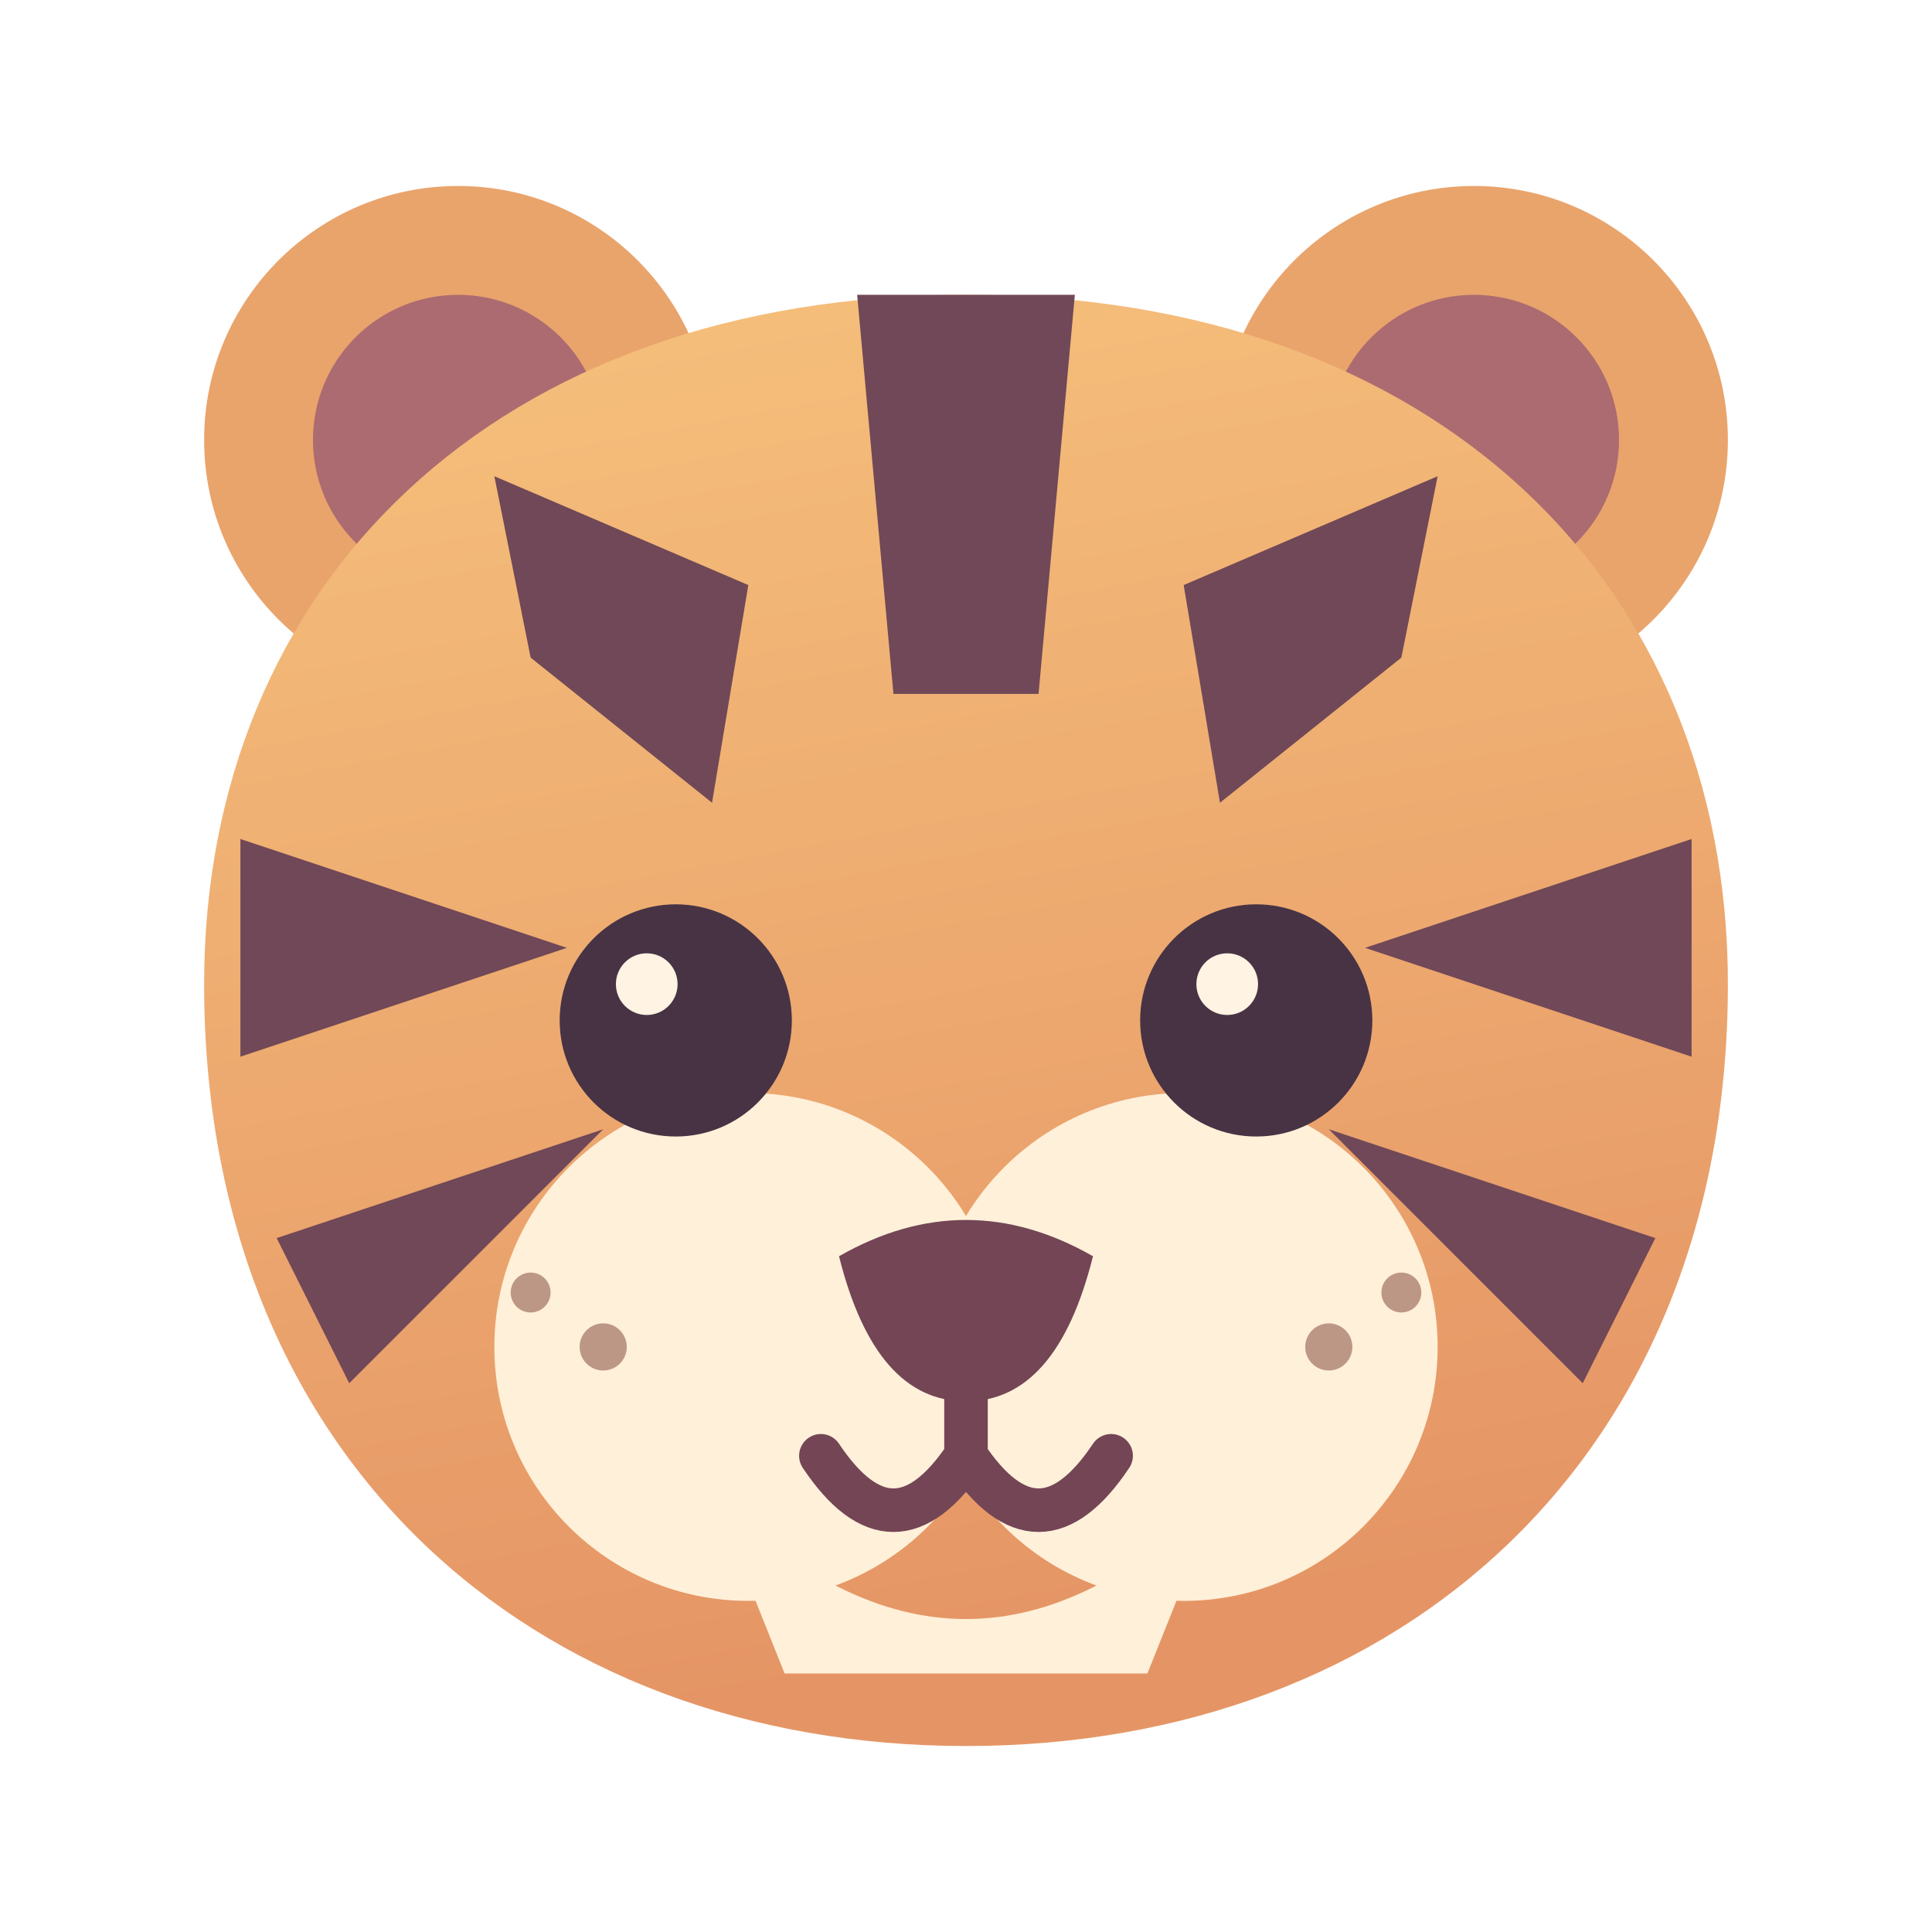
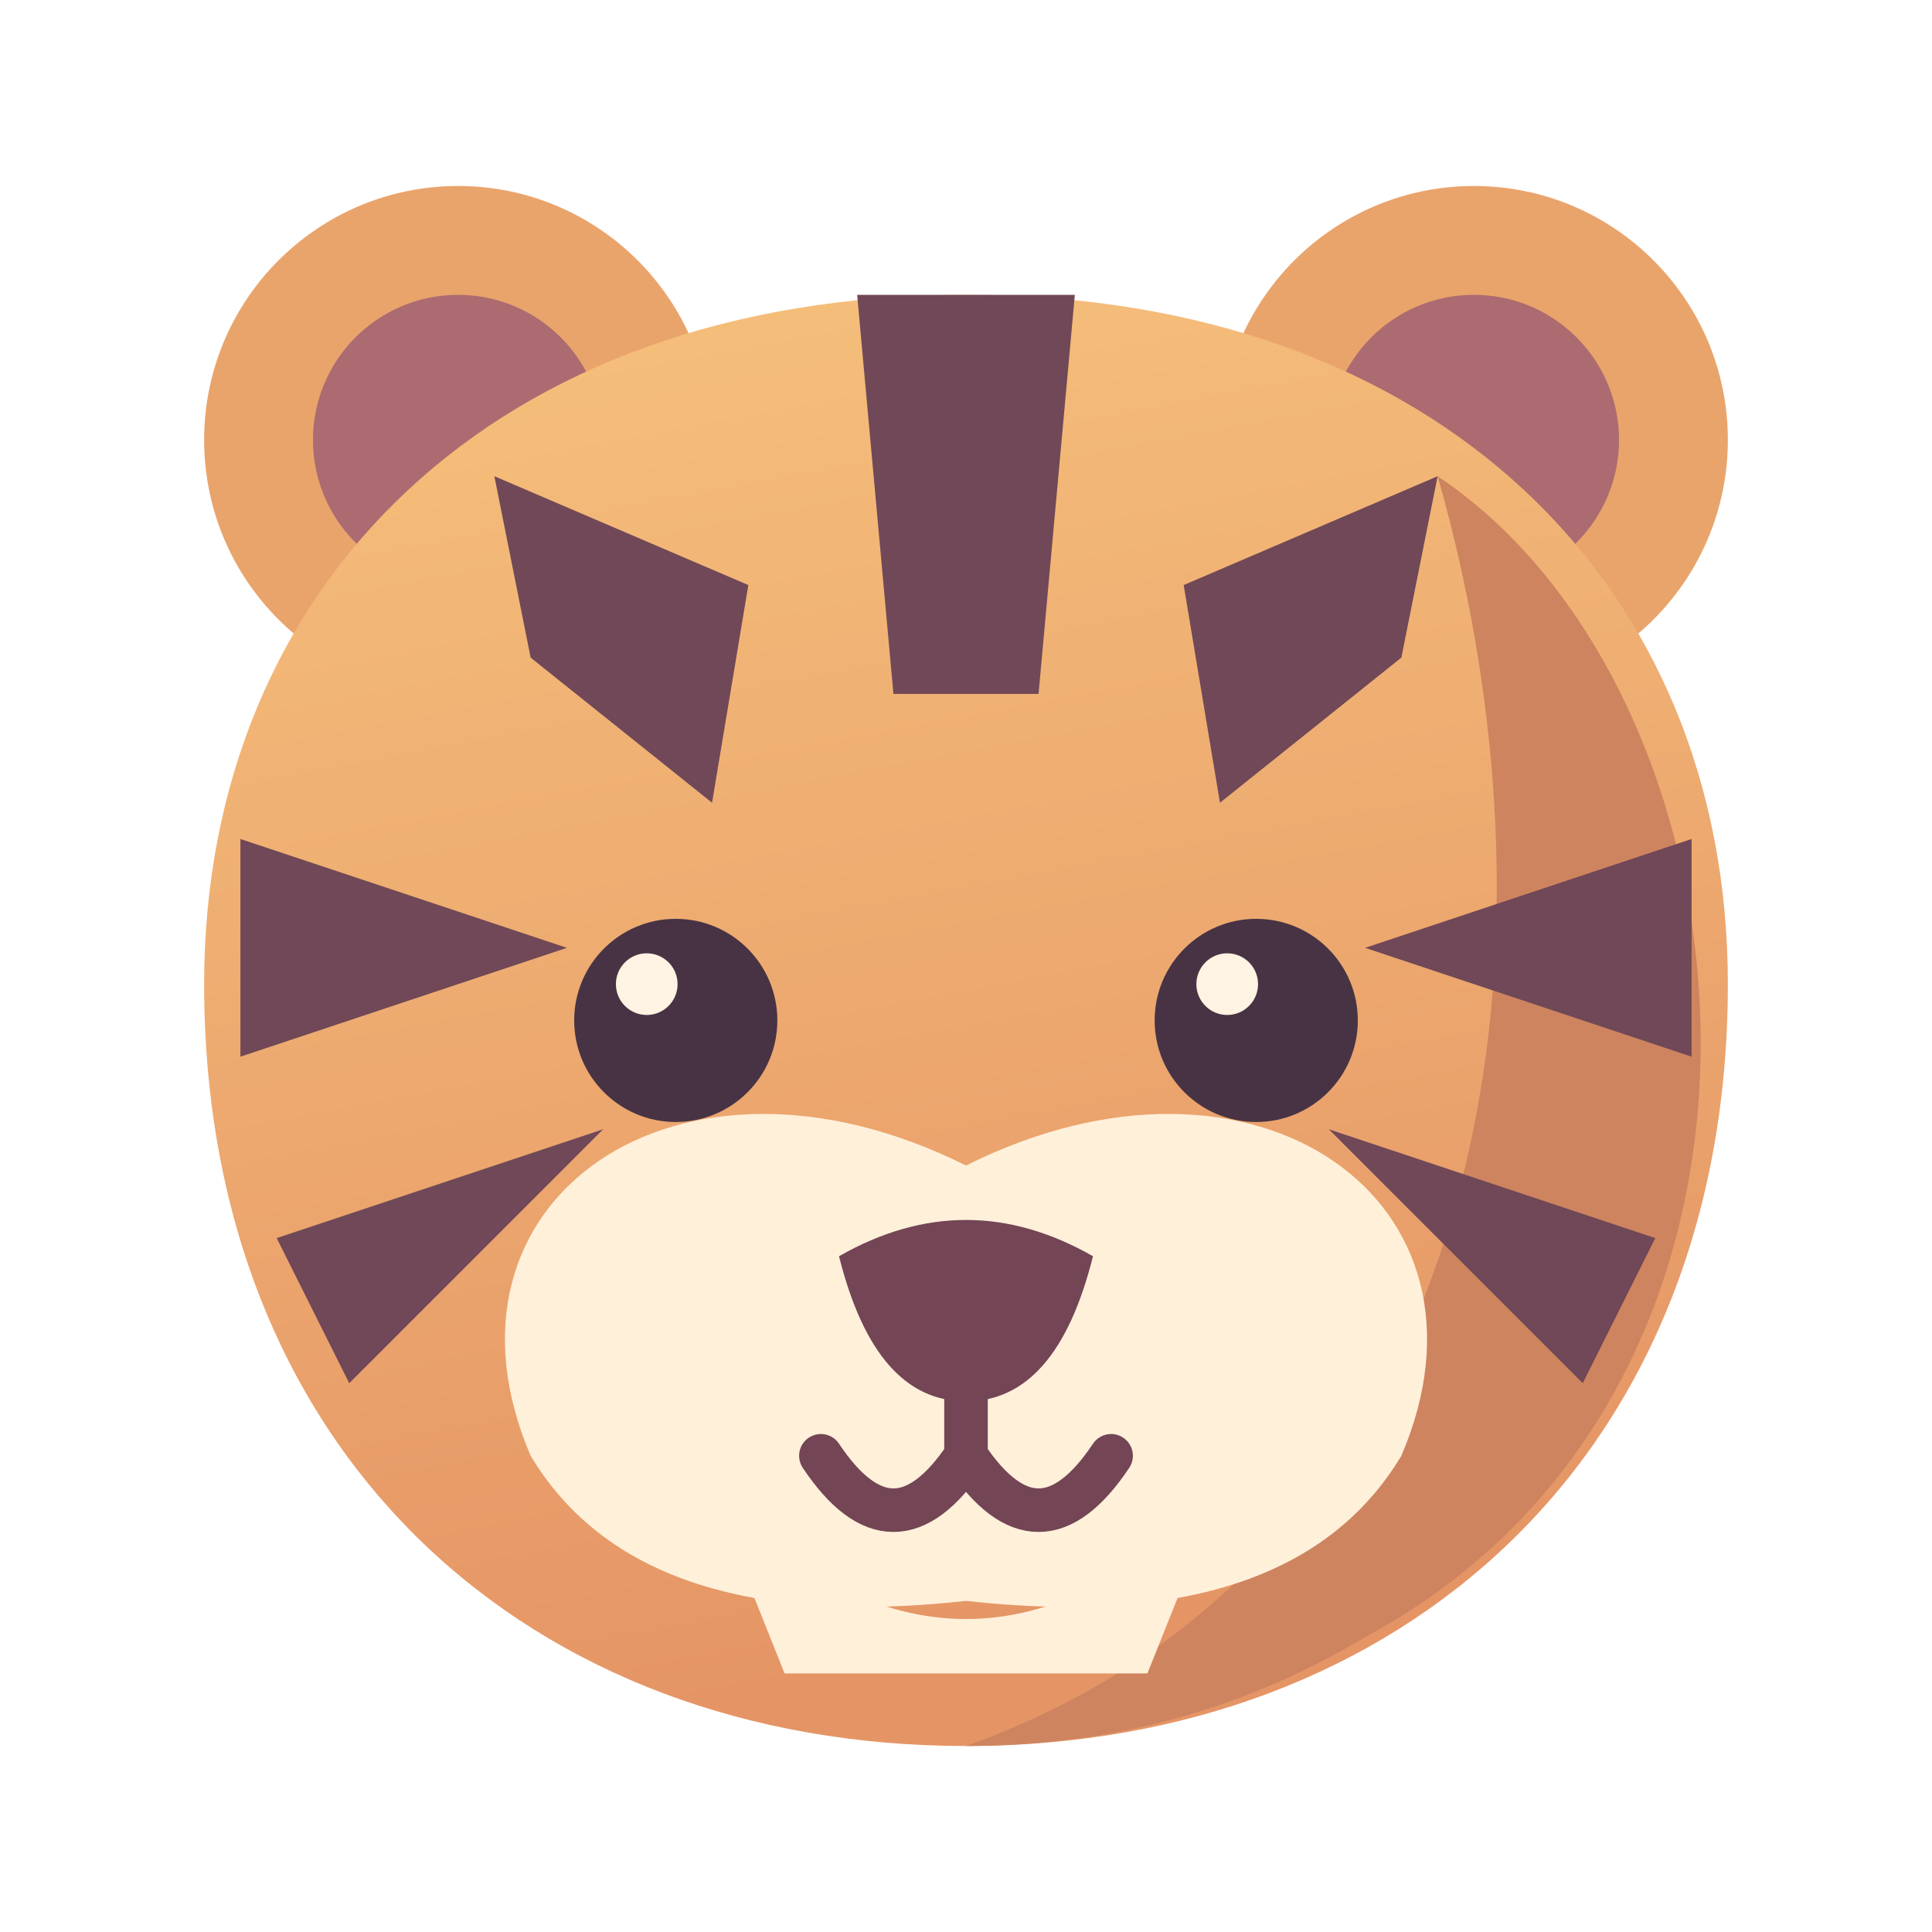
<svg xmlns="http://www.w3.org/2000/svg" width="64" height="64" viewBox="0 0 64 64">
-   <g id="frameless-artwork" transform="translate(-6.458336 -7.059247) scale(1.201823)">
+   <g id="frameless-artwork" transform="translate(-6.457546 -7.058445) scale(1.201798)">
    <defs>
      <linearGradient id="enamel" x1="0" y1="0" x2=".6" y2="1">
-         <stop stop-color="#f5c3ca" />
+         <stop stop-color="#f4c8d7" />
        <stop offset=".4" stop-color="#e88bb6" />
-         <stop offset="1" stop-color="#a4688f" />
+         <stop offset="1" stop-color="#b94e87" />
      </linearGradient>
      <linearGradient id="ink" x1="0" y1="0" x2="1" y2="1">
-         <stop stop-color="#f3b6c0" />
+         <stop stop-color="#f4c8d7" />
        <stop offset=".6" stop-color="#e56ea1" />
-         <stop offset="1" stop-color="#a25682" />
+         <stop offset="1" stop-color="#b39bd9" />
      </linearGradient>
      <linearGradient id="gem" x1="0" y1="0" x2="1" y2="1">
-         <stop stop-color="#ceb7cc" />
+         <stop stop-color="#d9c3f2" />
        <stop offset=".5" stop-color="#9272ba" />
-         <stop offset="1" stop-color="#6e5991" />
+         <stop offset="1" stop-color="#71385f" />
      </linearGradient>
    </defs>
    <g stroke-linecap="round" stroke-linejoin="round" />
    <defs>
-       <linearGradient id="tiger-fur" x1="0" y1="0" x2=".2" y2="1">
-         <stop stop-color="#f6c17c" />
-         <stop offset="1" stop-color="#e59565" />
+       <linearGradient id="s-paper" gradientUnits="userSpaceOnUse" x1="15" y1="8" x2="43" y2="58">
+         <stop stop-color="#fff0da" />
+         <stop offset="1" stop-color="#d7cbd3" />
+       </linearGradient>
+       <linearGradient id="s-jade" gradientUnits="userSpaceOnUse" x1="15" y1="8" x2="43" y2="58">
+         <stop stop-color="#88cdb9" />
+         <stop offset="1" stop-color="#44878c" />
+       </linearGradient>
+       <linearGradient id="s-blue" gradientUnits="userSpaceOnUse" x1="15" y1="8" x2="43" y2="58">
+         <stop stop-color="#9ab8d8" />
+         <stop offset="1" stop-color="#5d74a5" />
+       </linearGradient>
+       <linearGradient id="s-violet" gradientUnits="userSpaceOnUse" x1="15" y1="8" x2="43" y2="58">
+         <stop stop-color="#b3a1d9" />
+         <stop offset="1" stop-color="#8274a9" />
+       </linearGradient>
+       <linearGradient id="s-rose" gradientUnits="userSpaceOnUse" x1="15" y1="8" x2="43" y2="58">
+         <stop stop-color="#eca2bc" />
+         <stop offset="1" stop-color="#b66696" />
+       </linearGradient>
+       <linearGradient id="s-copper" gradientUnits="userSpaceOnUse" x1="15" y1="8" x2="43" y2="58">
+         <stop stop-color="#f0c582" />
+         <stop offset="1" stop-color="#d59965" />
+       </linearGradient>
+       <linearGradient id="s-steel" gradientUnits="userSpaceOnUse" x1="15" y1="8" x2="43" y2="58">
+         <stop stop-color="#cbd9d9" />
+         <stop offset="1" stop-color="#8298b0" />
+       </linearGradient>
+       <linearGradient id="s-coral" gradientUnits="userSpaceOnUse" x1="15" y1="8" x2="43" y2="58">
+         <stop stop-color="#ef9b83" />
+         <stop offset="1" stop-color="#cc697c" />
+       </linearGradient>
+       <linearGradient id="screen-glass" gradientUnits="userSpaceOnUse" x1="32" y1="10" x2="32" y2="45">
+         <stop stop-color="#42516c" />
+         <stop offset="1" stop-color="#29283e" />
+       </linearGradient>
+       <linearGradient id="rubber-handle" gradientUnits="userSpaceOnUse" x1="32" y1="8" x2="32" y2="24">
+         <stop stop-color="#ee9c91" />
+         <stop offset=".45" stop-color="#e87f8d" />
+         <stop offset="1" stop-color="#b85c7b" />
      </linearGradient>
    </defs>
-     <g data-material="authored">
-       <circle cx="18" cy="18" r="7" fill="#e9a46c" />
-       <circle cx="46" cy="18" r="7" fill="#e9a46c" />
-       <circle cx="18" cy="18" r="4" fill="#ac6b70" />
-       <circle cx="46" cy="18" r="4" fill="#ac6b70" />
-       <path d="M32 14c-13 0-21 8-21 19 0 13 9 21 21 21s21-8 21-21c0-11-8-19-21-19Z" fill="url(#tiger-fur)" />
-       <path d="M29 14h6l-1 11h-4Z" fill="#704857" />
-       <path d="m19 19 7 3-1 6-5-4Z" fill="#704857" />
-       <path d="m45 19-7 3 1 6 5-4Z" fill="#704857" />
-       <path d="m12 29 9 3-9 3Z" fill="#704857" />
-       <path d="m52 29-9 3 9 3Z" fill="#704857" />
-       <path d="m13 40 9-3-7 7Z" fill="#704857" />
-       <path d="m51 40-9-3 7 7Z" fill="#704857" />
-       <circle cx="26" cy="43" r="7" fill="#fff0d9" />
-       <circle cx="38" cy="43" r="7" fill="#fff0d9" />
-       <path d="M25 47q7 7 14 0l-2 5H27Z" fill="#fff0d9" />
-       <circle cx="24" cy="34" r="3.2" fill="#473344" />
-       <circle cx="23.2" cy="33" r="0.85" fill="#fff3e3" />
-       <circle cx="40" cy="34" r="3.2" fill="#473344" />
-       <circle cx="39.2" cy="33" r="0.85" fill="#fff3e3" />
-       <path d="M28.5 40.5q3.5-2 7 0-1 4-3.5 4t-3.5-4Z" fill="#734555" />
-       <path d="M32 44v2m0 0q-2 3-4 0m4 0q2 3 4 0" fill="none" stroke-linecap="round" stroke="#734555" stroke-width="1.2" />
-       <circle cx="22" cy="43" r="0.65" fill="#bd9786" />
-       <circle cx="20" cy="41.5" r="0.55" fill="#bd9786" />
-       <circle cx="42" cy="43" r="0.65" fill="#bd9786" />
-       <circle cx="44" cy="41.5" r="0.55" fill="#bd9786" />
+     <g data-material="authored" stroke-linecap="round" stroke-linejoin="round">
+       <defs>
+         <linearGradient id="prowlarr-tiger-fur" x1="0" y1="0" x2=".2" y2="1">
+           <stop stop-color="#f6c17c" />
+           <stop offset="1" stop-color="#e59565" />
+         </linearGradient>
+       </defs>
+       <g data-material="authored">
+         <circle cx="18" cy="18" r="7" fill="#e9a46c" />
+         <circle cx="46" cy="18" r="7" fill="#e9a46c" />
+         <circle cx="18" cy="18" r="4" fill="#ac6b70" />
+         <circle cx="46" cy="18" r="4" fill="#ac6b70" />
+         <path d="M32 14c-13 0-21 8-21 19 0 13 9 21 21 21s21-8 21-21c0-11-8-19-21-19Z" fill="url(#prowlarr-tiger-fur)" />
+         <path d="M45 19C54 25 56 44 43 51Q38 54 32 54C46 49 49 33 45 19Z" fill="#ce845f" />
+         <path d="M29 14h6l-1 11h-4Z" fill="#704857" />
+         <path d="m19 19 7 3-1 6-5-4Z" fill="#704857" />
+         <path d="m45 19-7 3 1 6 5-4Z" fill="#704857" />
+         <path d="m12 29 9 3-9 3Z" fill="#704857" />
+         <path d="m52 29-9 3 9 3Z" fill="#704857" />
+         <path d="m13 40 9-3-7 7Z" fill="#704857" />
+         <path d="m51 40-9-3 7 7Z" fill="#704857" />
+         <path d="M32 38C24 34 17 39 20 46Q23 51 32 50Q41 51 44 46C47 39 40 34 32 38Z" fill="#fff0da" />
+         <path d="M25 47q7 7 14 0l-2 5H27Z" fill="#fff0d9" />
+         <circle cx="24" cy="34" r="2.8" fill="#473344" />
+         <circle cx="23.2" cy="33" r="0.85" fill="#fff3e3" />
+         <circle cx="40" cy="34" r="2.8" fill="#473344" />
+         <circle cx="39.2" cy="33" r="0.85" fill="#fff3e3" />
+         <path d="M28.5 40.5q3.5-2 7 0-1 4-3.5 4t-3.5-4Z" fill="#734555" />
+         <path d="M32 44v2m0 0q-2 3-4 0m4 0q2 3 4 0" fill="none" stroke-linecap="round" stroke="#734555" stroke-width="1.2" />
+       </g>
    </g>
  </g>
</svg>
